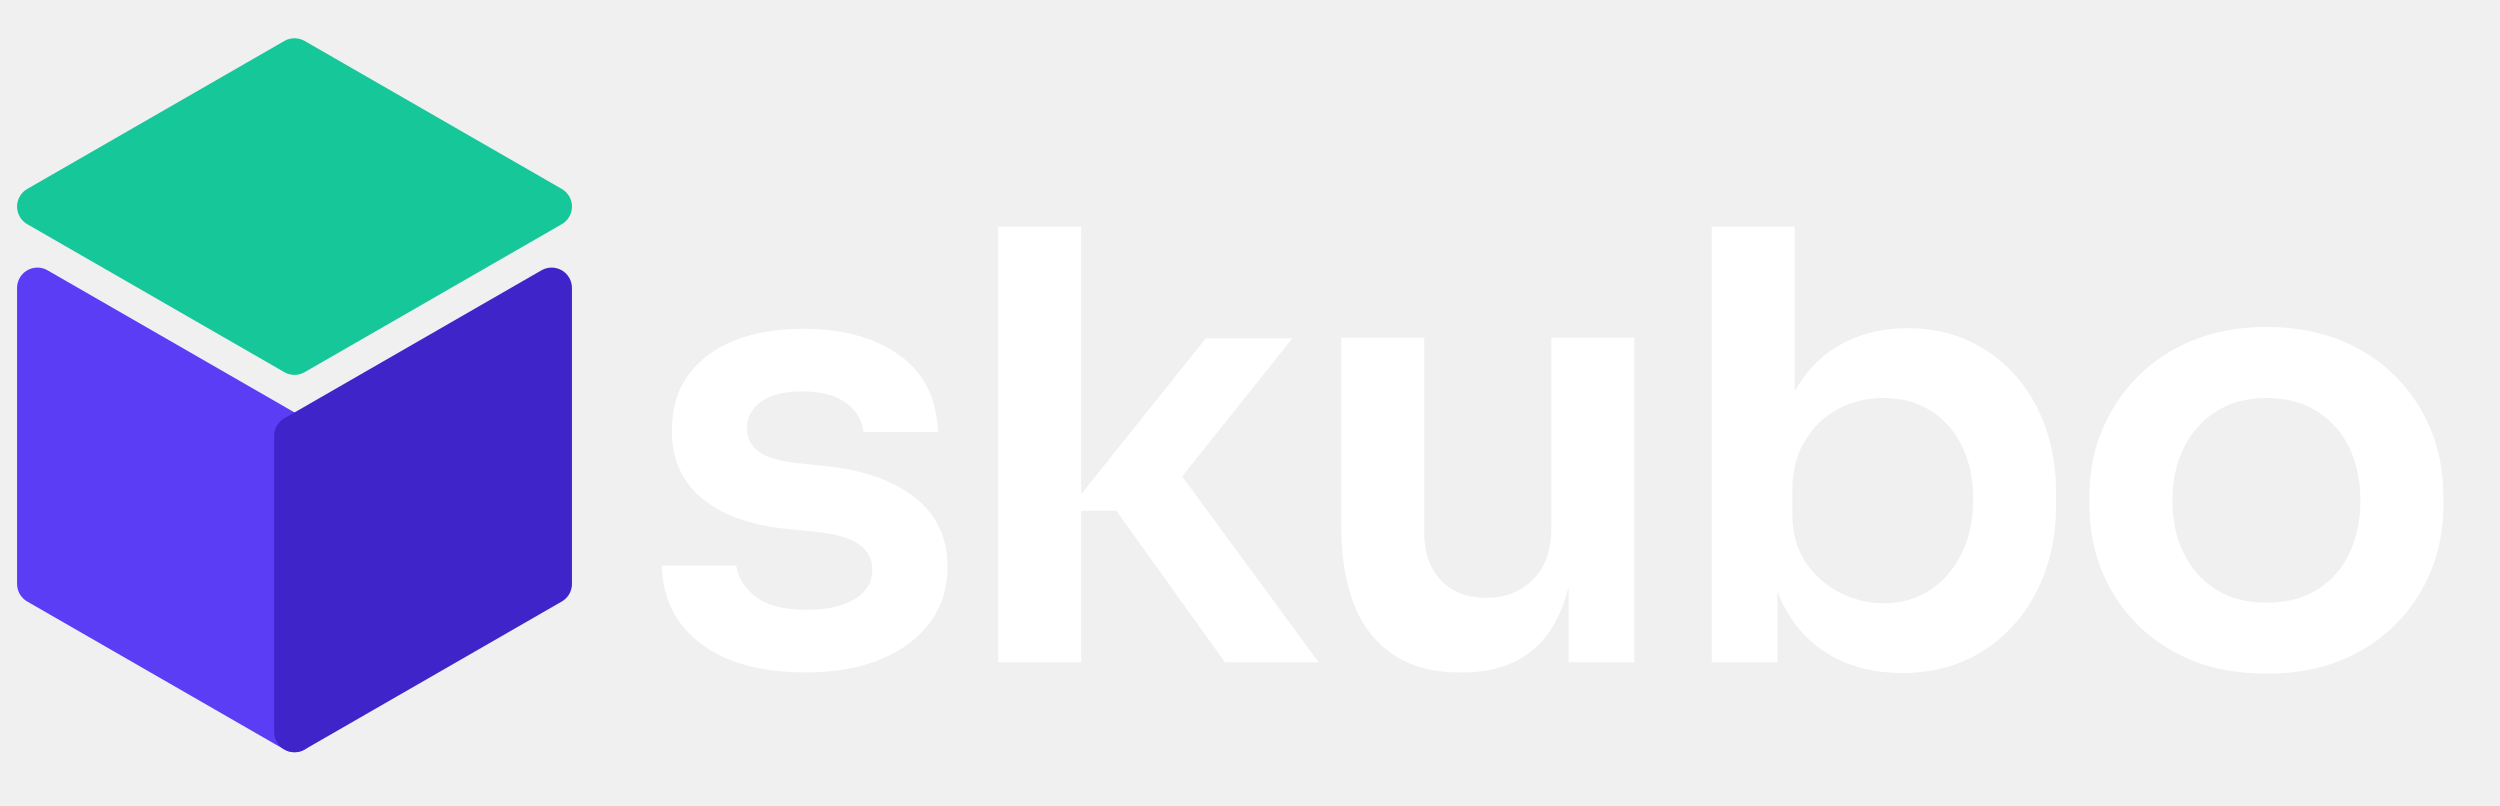
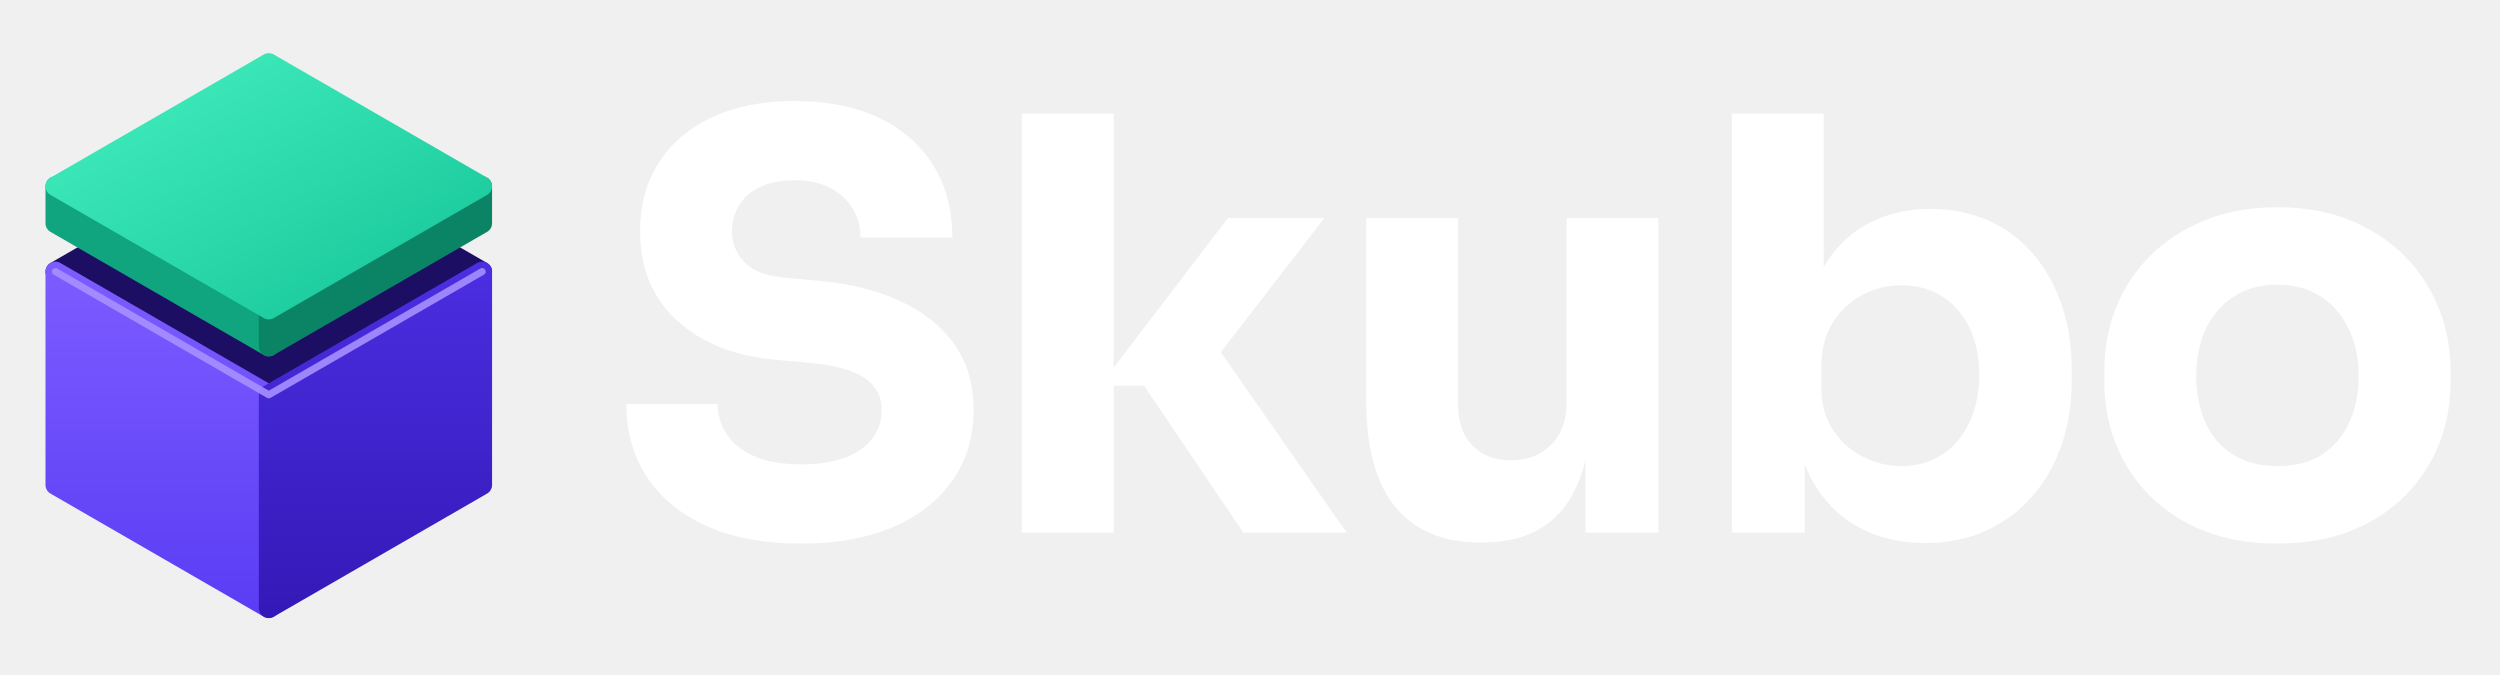
- <svg xmlns="http://www.w3.org/2000/svg" viewBox="0 0 838 270">
-   <g transform="translate(-60 -25) scale(0.62)">
-     <path d="M117 196 L256 276 L256 436 L117 356 Z" fill="#5B3DF5" stroke="#5B3DF5" stroke-width="22" stroke-linejoin="round" />
-     <path d="M256 276 L395 196 L395 356 L256 436 Z" fill="#3F25C9" stroke="#3F25C9" stroke-width="22" stroke-linejoin="round" />
-     <path d="M256 72 L395 152 L256 232 L117 152 Z" fill="#16C79A" stroke="#16C79A" stroke-width="22" stroke-linejoin="round" />
+ <svg xmlns="http://www.w3.org/2000/svg" viewBox="0 0 704 190">
+   <g transform="translate(-26.84 -8.02) scale(0.4005)">
+     <defs>
+       <linearGradient id="lkl" x1="0" y1="0" x2="0" y2="1">
+         <stop offset="0" stop-color="#7C5CFF" />
+         <stop offset="1" stop-color="#5B3DF5" />
+       </linearGradient>
+       <linearGradient id="lkr" x1="0" y1="0" x2="0" y2="1">
+         <stop offset="0" stop-color="#4A2EE0" />
+         <stop offset="1" stop-color="#3519B8" />
+       </linearGradient>
+       <linearGradient id="lkt" x1="0" y1="0" x2="1" y2="1">
+         <stop offset="0" stop-color="#45F0C0" />
+         <stop offset="1" stop-color="#14C497" />
+       </linearGradient>
+     </defs>
+     <path d="M106 211 L256 297.6 L406 211 L256 124.4 Z" fill="#1C0E63" stroke="#1C0E63" stroke-width="14" stroke-linejoin="round" />
+     <path d="M106 211 L256 297.6 L256 447.6 L106 361 Z" fill="url(#lkl)" stroke="url(#lkl)" stroke-width="14" stroke-linejoin="round" />
+     <path d="M256 297.6 L406 211 L406 361 L256 447.6 Z" fill="url(#lkr)" stroke="url(#lkr)" stroke-width="14" stroke-linejoin="round" />
+     <path d="M106 211 L256 297.6 L406 211" fill="none" stroke="#A68FFF" stroke-width="5" stroke-linecap="round" stroke-linejoin="round" opacity="0.9" />
+     <path d="M106 151 L256 237.6 L256 263.6 L106 177 Z" fill="#10A47F" stroke="#10A47F" stroke-width="14" stroke-linejoin="round" />
+     <path d="M256 237.6 L406 151 L406 177 L256 263.6 Z" fill="#0B8466" stroke="#0B8466" stroke-width="14" stroke-linejoin="round" />
+     <path d="M106 151 L256 237.6 L406 151 L256 64.4 Z" fill="url(#lkt)" stroke="url(#lkt)" stroke-width="14" stroke-linejoin="round" />
  </g>
-   <g transform="translate(215 222)" fill="#FFFFFF">
-     <path d="M55.2 3.4Q32.8 3.4 20.1 -6.1Q7.4 -15.6 6.8 -32.4H31.8Q32.4 -26.8 38.0 -22.2Q43.6 -17.6 55.6 -17.6Q65.6 -17.6 71.5 -21.2Q77.4 -24.8 77.4 -31.0Q77.4 -36.4 72.9 -39.6Q68.4 -42.8 57.6 -43.8L48.0 -44.8Q29.8 -46.8 20.0 -55.2Q10.2 -63.6 10.2 -77.6Q10.2 -88.8 15.8 -96.4Q21.4 -104.0 31.3 -107.9Q41.2 -111.8 54.0 -111.8Q74.0 -111.8 86.4 -103.0Q98.8 -94.2 99.4 -77.2H74.4Q74.0 -82.8 68.8 -86.8Q63.6 -90.8 53.8 -90.8Q45.0 -90.8 40.2 -87.4Q35.4 -84.0 35.4 -78.6Q35.4 -73.4 39.3 -70.6Q43.2 -67.8 52.0 -66.8L61.6 -65.8Q80.8 -63.8 91.7 -55.2Q102.6 -46.6 102.6 -32.0Q102.6 -21.2 96.7 -13.3Q90.8 -5.4 80.2 -1.0Q69.6 3.4 55.2 3.4Z M195.6 0.0 159.2 -50.8H143.0L189.2 -108.6H218.2L175.6 -55.2L176.2 -69.2L227.0 0.0ZM119.6 0.0V-146.0H147.4V0.0Z M274.0 3.4Q255.2 3.4 244.9 -9.0Q234.6 -21.4 234.6 -45.8V-108.8H262.4V-43.4Q262.4 -33.4 268.0 -27.5Q273.6 -21.6 283.2 -21.6Q292.8 -21.6 298.9 -27.8Q305.0 -34.0 305.0 -44.6V-108.8H332.8V0.0H310.8V-46.2H313.0Q313.0 -29.8 308.8 -18.8Q304.6 -7.8 296.2 -2.2Q287.8 3.4 275.2 3.4Z M422.6 3.6Q409.2 3.6 399.0 -2.1Q388.8 -7.8 383.0 -18.8Q377.2 -29.8 376.6 -45.4H380.8V0.0H358.8V-146.0H386.6V-73.0L379.2 -61.6Q380.0 -78.4 385.9 -89.6Q391.8 -100.8 401.8 -106.4Q411.8 -112.0 424.4 -112.0Q435.6 -112.0 444.8 -107.8Q454.0 -103.6 460.6 -96.1Q467.2 -88.6 470.7 -78.6Q474.2 -68.6 474.2 -56.8V-52.6Q474.2 -40.8 470.6 -30.6Q467.0 -20.4 460.2 -12.7Q453.4 -5.0 443.9 -0.7Q434.4 3.6 422.6 3.6ZM416.4 -19.8Q425.4 -19.8 432.1 -24.3Q438.8 -28.8 442.6 -36.6Q446.4 -44.4 446.4 -54.6Q446.4 -65.0 442.6 -72.6Q438.8 -80.2 432.1 -84.4Q425.4 -88.6 416.4 -88.6Q408.2 -88.6 401.3 -85.0Q394.4 -81.4 390.1 -74.4Q385.8 -67.4 385.8 -57.6V-49.6Q385.8 -40.2 390.2 -33.6Q394.6 -27.0 401.6 -23.4Q408.6 -19.8 416.4 -19.8Z M544.8 3.8Q530.4 3.8 519.4 -0.8Q508.4 -5.4 500.8 -13.3Q493.2 -21.2 489.3 -31.2Q485.4 -41.2 485.4 -52.0V-56.2Q485.4 -67.4 489.5 -77.5Q493.6 -87.6 501.3 -95.5Q509.0 -103.4 520.0 -107.9Q531.0 -112.4 544.8 -112.4Q558.6 -112.4 569.6 -107.9Q580.6 -103.4 588.3 -95.5Q596.0 -87.6 600.0 -77.5Q604.0 -67.4 604.0 -56.2V-52.0Q604.0 -41.2 600.1 -31.2Q596.2 -21.2 588.6 -13.3Q581.0 -5.4 570.0 -0.8Q559.0 3.8 544.8 3.8ZM544.8 -20.0Q555.0 -20.0 562.0 -24.5Q569.0 -29.0 572.6 -36.7Q576.2 -44.4 576.2 -54.2Q576.2 -64.2 572.5 -71.9Q568.8 -79.6 561.7 -84.1Q554.6 -88.6 544.8 -88.6Q535.0 -88.6 527.9 -84.1Q520.8 -79.6 517.0 -71.9Q513.2 -64.2 513.2 -54.2Q513.2 -44.4 516.9 -36.7Q520.6 -29.0 527.6 -24.5Q534.6 -20.0 544.8 -20.0Z" />
-   </g>
+   <path transform="translate(171.36 150) scale(0.16164)" fill="#FFFFFF" d="M336 19Q237 19 169 -12.5Q101 -44 66 -98.5Q31 -153 31 -224H190Q190 -196 205.5 -172Q221 -148 253 -133.5Q285 -119 336 -119Q382 -119 413 -131Q444 -143 460 -164.5Q476 -186 476 -214Q476 -249 446 -269.5Q416 -290 349 -296L294 -301Q185 -310 120 -369Q55 -428 55 -525Q55 -595 88.5 -646Q122 -697 182 -724.5Q242 -752 324 -752Q410 -752 471.5 -722.5Q533 -693 566 -639.5Q599 -586 599 -514H439Q439 -541 426 -563.5Q413 -586 387.5 -600Q362 -614 324 -614Q288 -614 263.5 -602Q239 -590 227 -569.5Q215 -549 215 -525Q215 -494 237 -471Q259 -448 309 -444L365 -439Q445 -432 506 -404.5Q567 -377 601.5 -329.5Q636 -282 636 -214Q636 -144 599.5 -91.5Q563 -39 496 -10Q429 19 336 19Z M1106 0 933 -256H856L1079 -548H1247L1037 -276L1039 -354L1286 0ZM720 0V-730H880V0Z M1517 17Q1422 17 1371 -44.5Q1320 -106 1320 -230V-548H1480V-222Q1480 -178 1505 -152Q1530 -126 1572 -126Q1615 -126 1642 -153Q1669 -180 1669 -226V-548H1829V0H1702V-231H1713Q1713 -148 1691.5 -92.5Q1670 -37 1628 -10Q1586 17 1524 17Z M2294 18Q2227 18 2176 -10.5Q2125 -39 2096 -93Q2067 -147 2065 -225H2084V0H1957V-730H2117V-359L2079 -311Q2082 -394 2110.5 -450.5Q2139 -507 2189 -535.5Q2239 -564 2303 -564Q2359 -564 2404.5 -543.5Q2450 -523 2482 -485.5Q2514 -448 2531.5 -397Q2549 -346 2549 -286V-264Q2549 -204 2531.5 -153Q2514 -102 2480.5 -63.5Q2447 -25 2400 -3.5Q2353 18 2294 18ZM2252 -116Q2293 -116 2323.5 -136Q2354 -156 2371 -192.5Q2388 -229 2388 -275Q2388 -322 2371 -357Q2354 -392 2323.5 -411.5Q2293 -431 2252 -431Q2216 -431 2184 -414Q2152 -397 2132.5 -365.5Q2113 -334 2113 -289V-252Q2113 -209 2133.5 -178.5Q2154 -148 2186 -132Q2218 -116 2252 -116Z M2907 19Q2835 19 2779 -3.5Q2723 -26 2684.5 -65Q2646 -104 2626 -154.5Q2606 -205 2606 -261V-284Q2606 -341 2626.5 -392.5Q2647 -444 2686.5 -483Q2726 -522 2782 -544.5Q2838 -567 2907 -567Q2978 -567 3033.5 -544.5Q3089 -522 3128 -483Q3167 -444 3188 -392.5Q3209 -341 3209 -284V-261Q3209 -205 3189 -154.5Q3169 -104 3130.5 -65Q3092 -26 3036 -3.5Q2980 19 2907 19ZM2907 -116Q2954 -116 2985 -136Q3016 -156 3032.5 -192Q3049 -228 3049 -272Q3049 -319 3032 -354.5Q3015 -390 2983.5 -411Q2952 -432 2907 -432Q2863 -432 2831 -411Q2799 -390 2782.5 -354.5Q2766 -319 2766 -272Q2766 -228 2782 -192Q2798 -156 2830 -136Q2862 -116 2907 -116Z" />
</svg>
